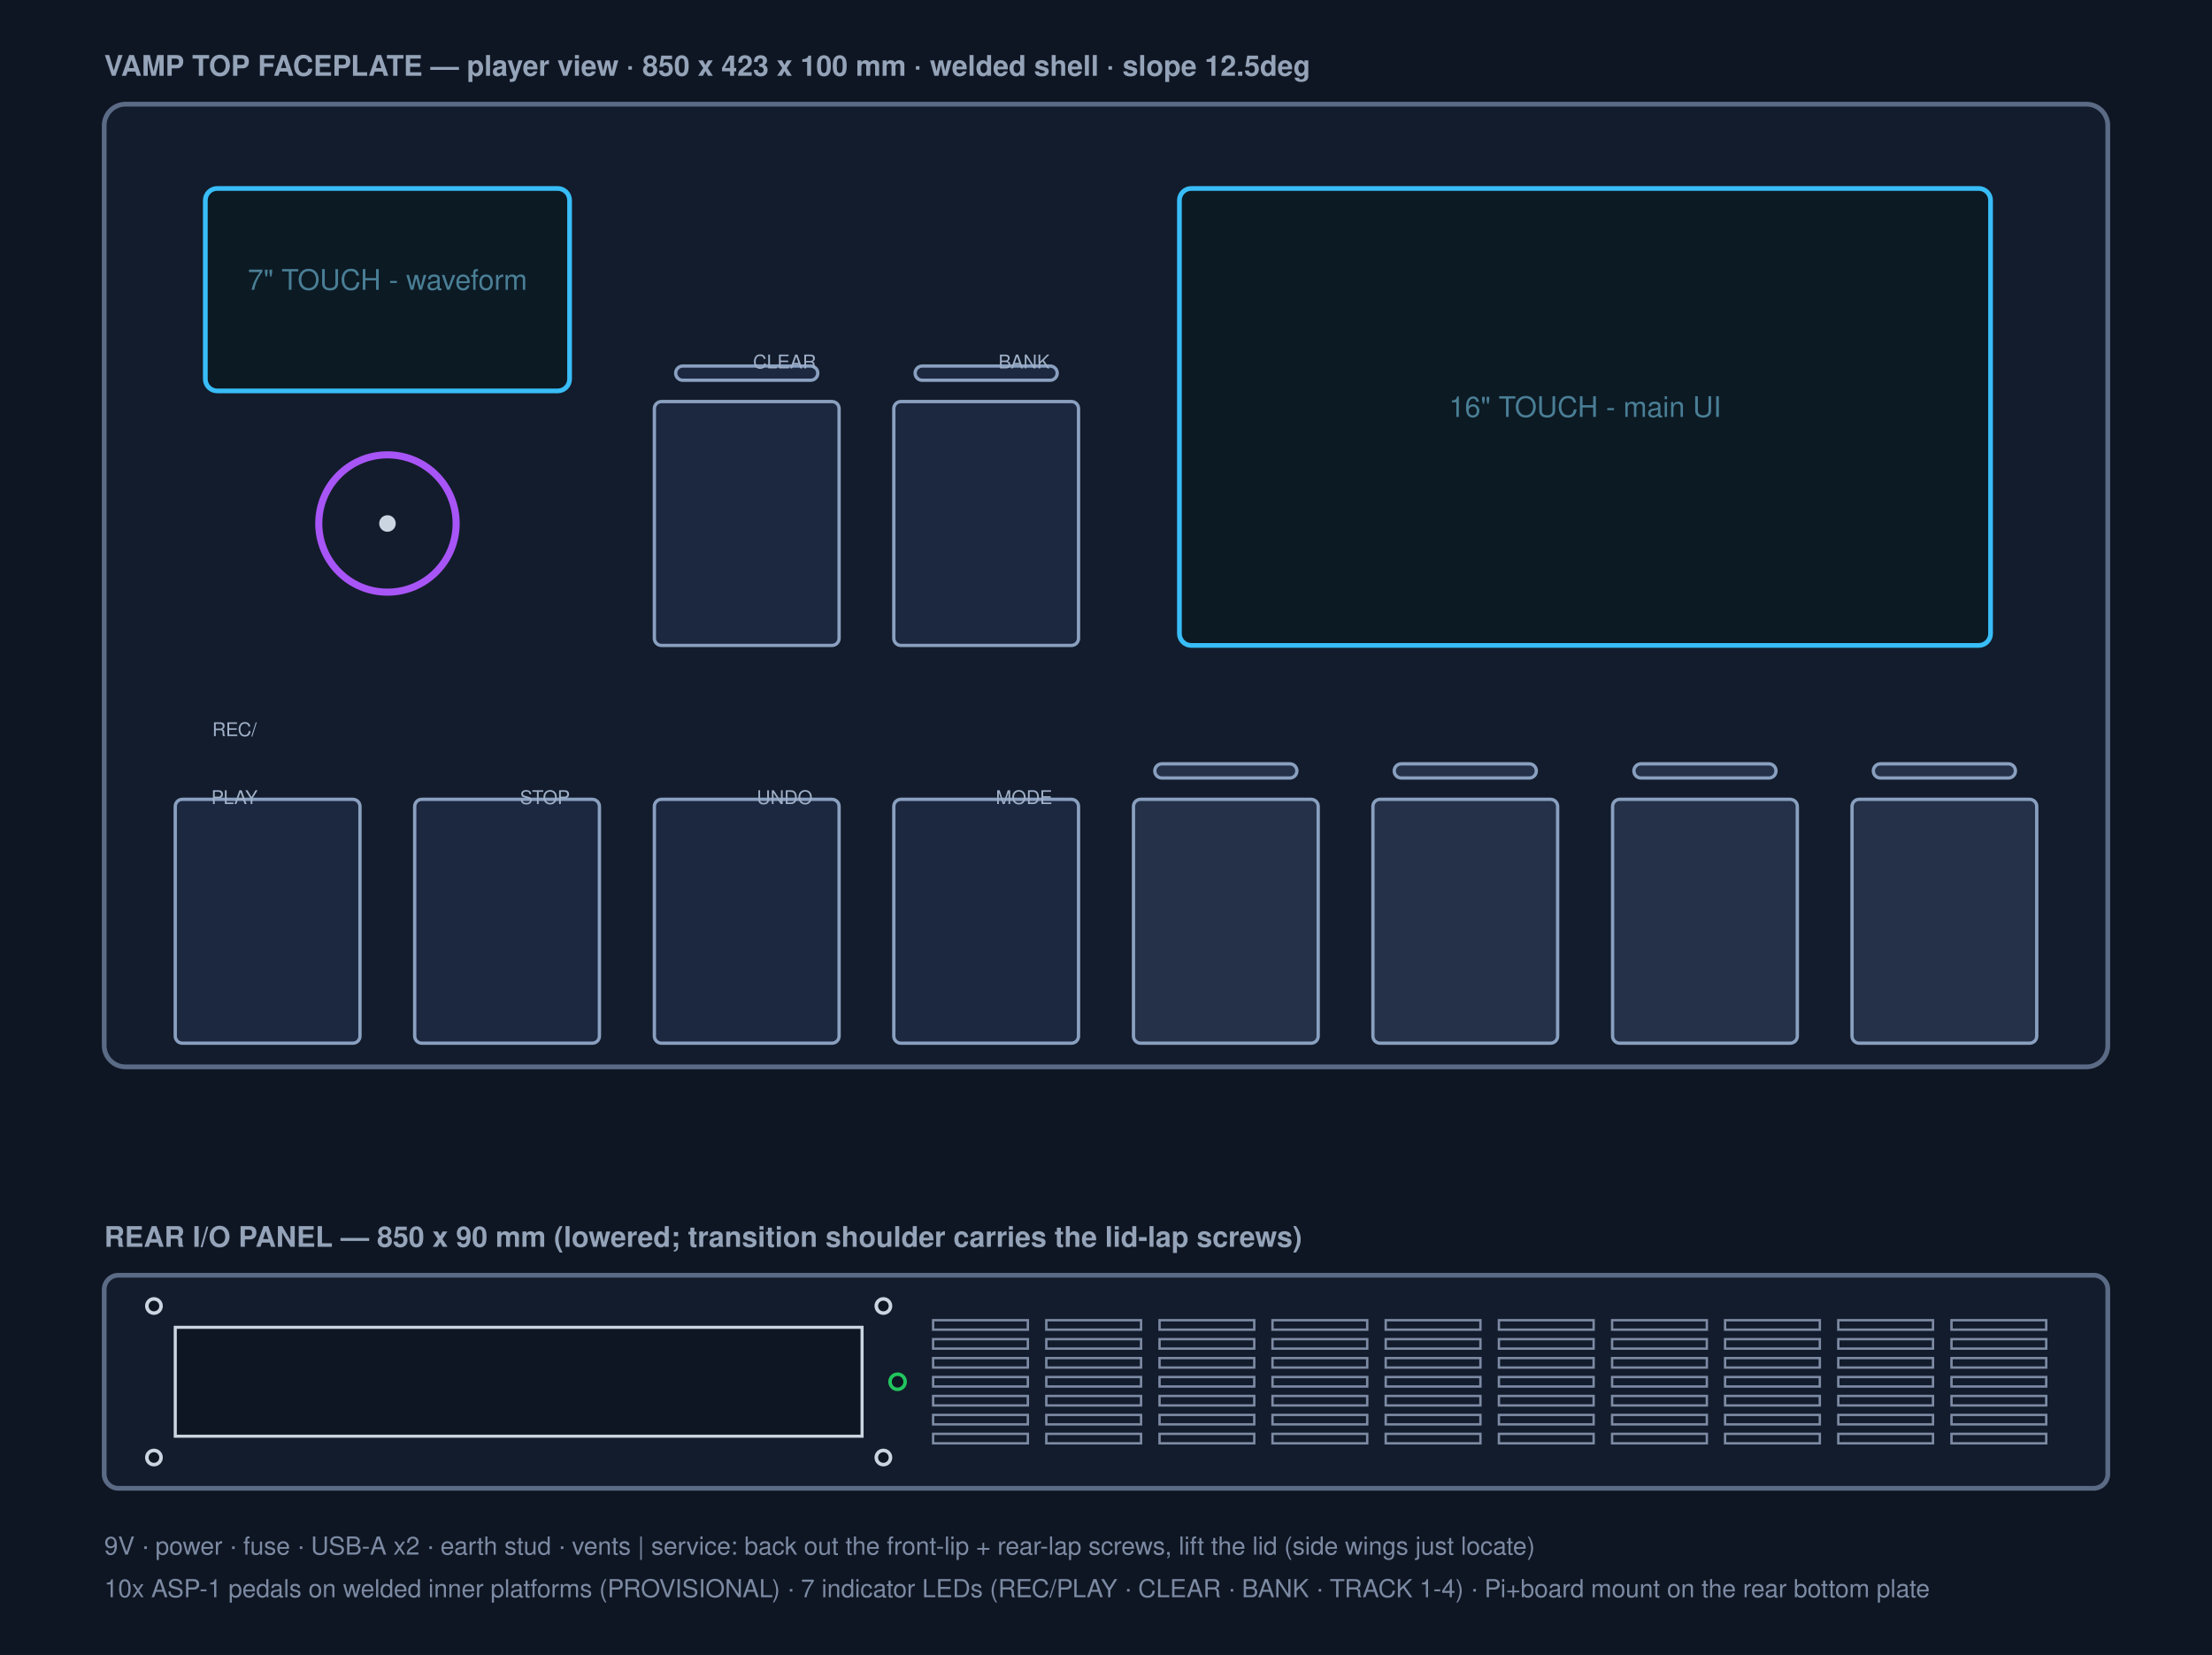
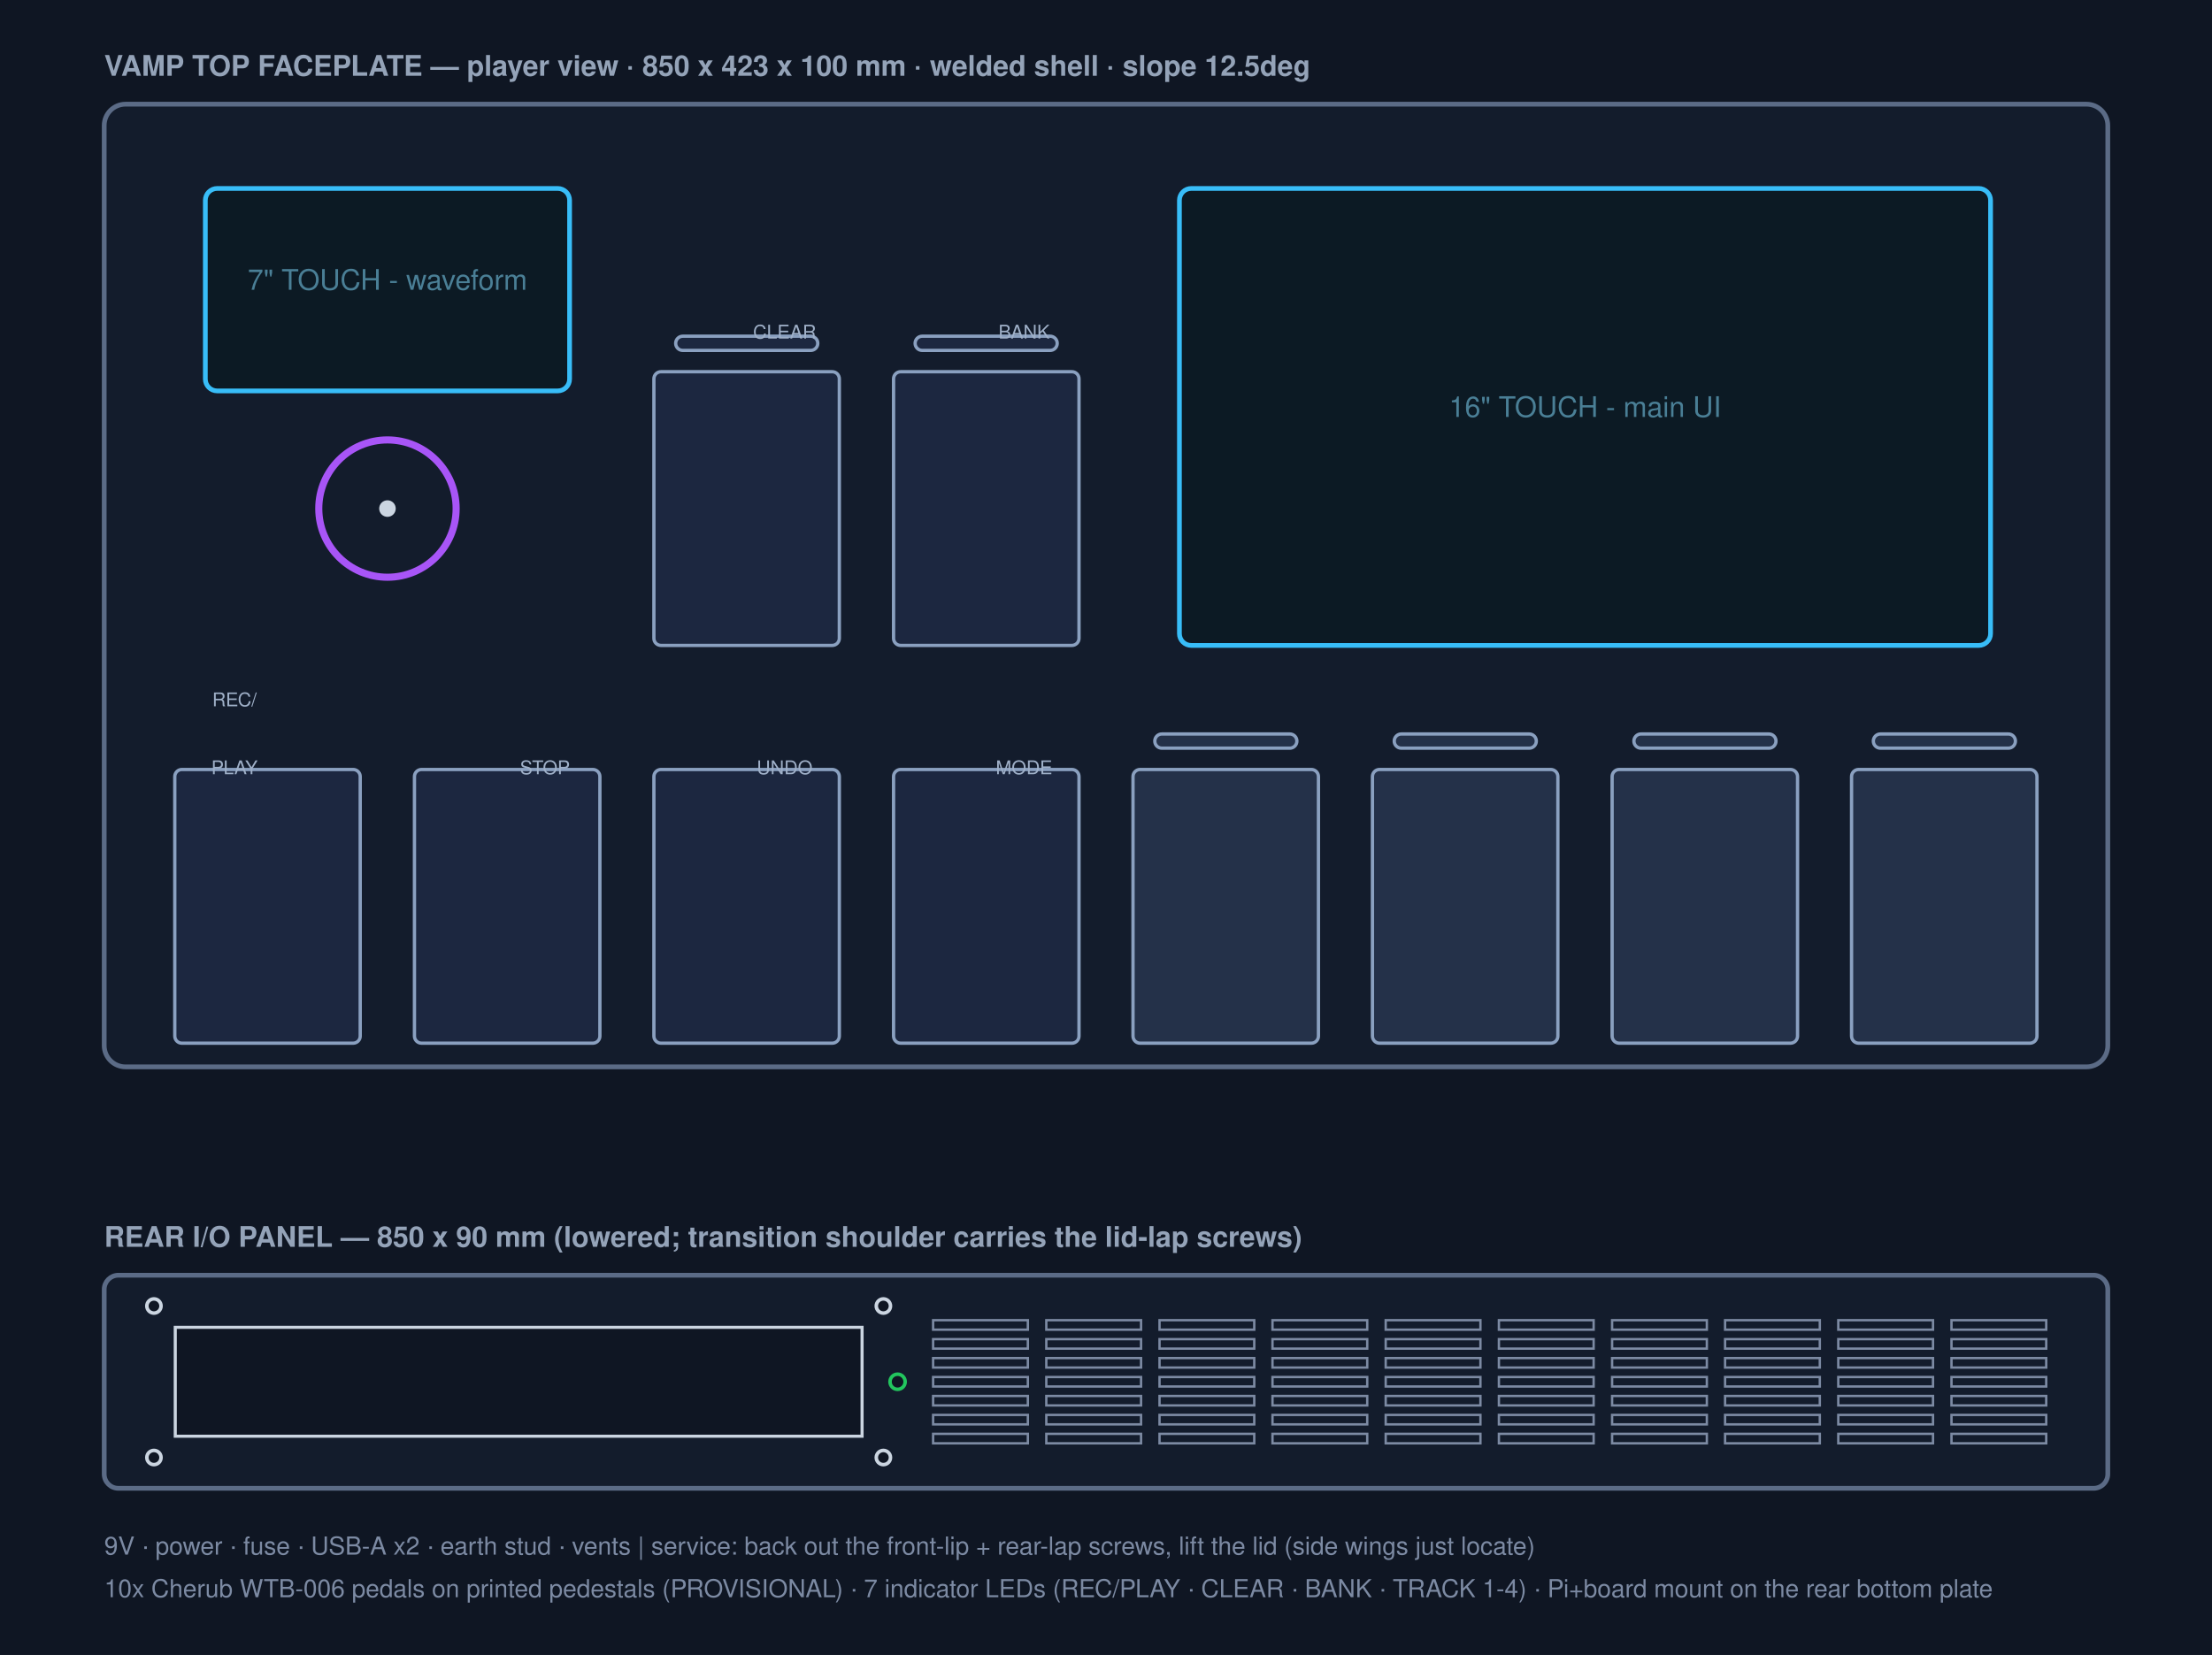
<svg xmlns="http://www.w3.org/2000/svg" viewBox="0 0 934 699" font-family="Helvetica,Arial,sans-serif">
  <rect width="934" height="699" fill="#0f1623" />
  <text x="44" y="32" fill="#94a3b8" font-size="12" font-weight="600">VAMP TOP FACEPLATE — player view · 850 x 423 x 100 mm · welded shell · slope 12.5deg</text>
  <rect x="44" y="44" width="846.0" height="406.6" rx="9" fill="#131c2c" stroke="#5b6b86" stroke-width="2" />
-   <rect x="74.0" y="337.6" width="78.0" height="103.0" rx="3" fill="#1c2740" stroke="#8aa0c0" stroke-width="1.4" />
-   <rect x="175.1" y="337.6" width="78.0" height="103.0" rx="3" fill="#1c2740" stroke="#8aa0c0" stroke-width="1.4" />
-   <rect x="276.3" y="337.6" width="78.0" height="103.0" rx="3" fill="#1c2740" stroke="#8aa0c0" stroke-width="1.4" />
-   <rect x="377.4" y="337.6" width="78.0" height="103.0" rx="3" fill="#1c2740" stroke="#8aa0c0" stroke-width="1.4" />
-   <rect x="478.6" y="337.6" width="78.0" height="103.0" rx="3" fill="#243149" stroke="#8aa0c0" stroke-width="1.4" />
-   <rect x="579.7" y="337.6" width="78.0" height="103.0" rx="3" fill="#243149" stroke="#8aa0c0" stroke-width="1.4" />
-   <rect x="680.9" y="337.6" width="78.0" height="103.0" rx="3" fill="#243149" stroke="#8aa0c0" stroke-width="1.4" />
-   <rect x="782.0" y="337.6" width="78.0" height="103.0" rx="3" fill="#243149" stroke="#8aa0c0" stroke-width="1.4" />
-   <rect x="276.3" y="169.6" width="78.0" height="103.0" rx="3" fill="#1c2740" stroke="#8aa0c0" stroke-width="1.4" />
-   <rect x="377.4" y="169.6" width="78.0" height="103.0" rx="3" fill="#1c2740" stroke="#8aa0c0" stroke-width="1.4" />
-   <rect x="487.6" y="322.6" width="60.0" height="6.0" rx="3" fill="#243149" stroke="#8aa0c0" stroke-width="1.4" />
-   <rect x="588.7" y="322.6" width="60.0" height="6.0" rx="3" fill="#243149" stroke="#8aa0c0" stroke-width="1.4" />
-   <rect x="689.9" y="322.6" width="60.0" height="6.0" rx="3" fill="#243149" stroke="#8aa0c0" stroke-width="1.4" />
-   <rect x="791.0" y="322.6" width="60.0" height="6.0" rx="3" fill="#243149" stroke="#8aa0c0" stroke-width="1.4" />
-   <rect x="285.3" y="154.6" width="60.0" height="6.0" rx="3" fill="#1c2740" stroke="#8aa0c0" stroke-width="1.4" />
-   <rect x="386.4" y="154.6" width="60.0" height="6.0" rx="3" fill="#1c2740" stroke="#8aa0c0" stroke-width="1.4" />
+   <rect x="73.8" y="325.0" width="78.3" height="115.6" rx="3" fill="#1c2740" stroke="#8aa0c0" stroke-width="1.4" />
+   <rect x="175.0" y="325.0" width="78.3" height="115.6" rx="3" fill="#1c2740" stroke="#8aa0c0" stroke-width="1.4" />
+   <rect x="276.1" y="325.0" width="78.3" height="115.6" rx="3" fill="#1c2740" stroke="#8aa0c0" stroke-width="1.4" />
+   <rect x="377.3" y="325.0" width="78.3" height="115.6" rx="3" fill="#1c2740" stroke="#8aa0c0" stroke-width="1.4" />
+   <rect x="478.4" y="325.0" width="78.3" height="115.6" rx="3" fill="#243149" stroke="#8aa0c0" stroke-width="1.4" />
+   <rect x="579.5" y="325.0" width="78.3" height="115.6" rx="3" fill="#243149" stroke="#8aa0c0" stroke-width="1.4" />
+   <rect x="680.7" y="325.0" width="78.3" height="115.6" rx="3" fill="#243149" stroke="#8aa0c0" stroke-width="1.4" />
+   <rect x="781.8" y="325.0" width="78.3" height="115.6" rx="3" fill="#243149" stroke="#8aa0c0" stroke-width="1.4" />
+   <rect x="276.1" y="157.0" width="78.3" height="115.6" rx="3" fill="#1c2740" stroke="#8aa0c0" stroke-width="1.4" />
+   <rect x="377.3" y="157.0" width="78.3" height="115.6" rx="3" fill="#1c2740" stroke="#8aa0c0" stroke-width="1.4" />
+   <rect x="487.6" y="310.0" width="60.0" height="6.0" rx="3" fill="#243149" stroke="#8aa0c0" stroke-width="1.4" />
+   <rect x="588.7" y="310.0" width="60.0" height="6.0" rx="3" fill="#243149" stroke="#8aa0c0" stroke-width="1.4" />
+   <rect x="689.9" y="310.0" width="60.0" height="6.0" rx="3" fill="#243149" stroke="#8aa0c0" stroke-width="1.4" />
+   <rect x="791.0" y="310.0" width="60.0" height="6.0" rx="3" fill="#243149" stroke="#8aa0c0" stroke-width="1.4" />
+   <rect x="285.3" y="142.0" width="60.0" height="6.0" rx="3" fill="#1c2740" stroke="#8aa0c0" stroke-width="1.4" />
+   <rect x="386.4" y="142.0" width="60.0" height="6.0" rx="3" fill="#1c2740" stroke="#8aa0c0" stroke-width="1.4" />
  <rect x="86.7" y="79.6" width="153.8" height="85.5" rx="5" fill="#0c1a24" stroke="#38bdf8" stroke-width="2" />
  <text x="163.6" y="122.4" fill="#4a7f96" font-size="12" text-anchor="middle">7" TOUCH - waveform</text>
  <rect x="498.0" y="79.6" width="342.5" height="193.0" rx="5" fill="#0c1a24" stroke="#38bdf8" stroke-width="2" />
  <text x="669.3" y="176.1" fill="#4a7f96" font-size="12" text-anchor="middle">16" TOUCH - main UI</text>
-   <circle cx="163.6" cy="221.1" r="29.0" fill="none" stroke="#a855f7" stroke-width="3" />
-   <circle cx="163.6" cy="221.1" r="3.5" fill="#cbd5e1" />
-   <text x="99.0" y="310.9" fill="#9fb0c8" font-size="8" text-anchor="middle">REC/</text>
-   <text x="99.0" y="339.6" fill="#9fb0c8" font-size="8" text-anchor="middle">PLAY</text>
-   <text x="230.1" y="339.6" fill="#9fb0c8" font-size="8" text-anchor="middle">STOP</text>
-   <text x="331.3" y="339.6" fill="#9fb0c8" font-size="8" text-anchor="middle">UNDO</text>
-   <text x="432.4" y="339.6" fill="#9fb0c8" font-size="8" text-anchor="middle">MODE</text>
-   <text x="331.3" y="155.6" fill="#9fb0c8" font-size="8" text-anchor="middle">CLEAR</text>
-   <text x="432.4" y="155.6" fill="#9fb0c8" font-size="8" text-anchor="middle">BANK</text>
+   <circle cx="163.6" cy="214.8" r="29.0" fill="none" stroke="#a855f7" stroke-width="3" />
+   <circle cx="163.6" cy="214.8" r="3.5" fill="#cbd5e1" />
+   <text x="99.0" y="298.3" fill="#9fb0c8" font-size="8" text-anchor="middle">REC/</text>
+   <text x="99.0" y="327.0" fill="#9fb0c8" font-size="8" text-anchor="middle">PLAY</text>
+   <text x="230.1" y="327.0" fill="#9fb0c8" font-size="8" text-anchor="middle">STOP</text>
+   <text x="331.3" y="327.0" fill="#9fb0c8" font-size="8" text-anchor="middle">UNDO</text>
+   <text x="432.4" y="327.0" fill="#9fb0c8" font-size="8" text-anchor="middle">MODE</text>
+   <text x="331.3" y="143.0" fill="#9fb0c8" font-size="8" text-anchor="middle">CLEAR</text>
+   <text x="432.4" y="143.0" fill="#9fb0c8" font-size="8" text-anchor="middle">BANK</text>
  <text x="44" y="526.6" fill="#94a3b8" font-size="12" font-weight="600">REAR I/O PANEL — 850 x 90 mm (lowered; transition shoulder carries the lid-lap screws)</text>
  <rect x="44" y="538.6" width="846.0" height="90.0" rx="6" fill="#131c2c" stroke="#5b6b86" stroke-width="2" />
  <rect x="74.0" y="560.6" width="290.0" height="46.0" fill="#0f1623" stroke="#cbd5e1" stroke-width="1.3" />
  <circle cx="65.0" cy="615.6" r="3.0" fill="#0f1623" stroke="#cbd5e1" stroke-width="1.5" />
  <circle cx="65.0" cy="551.6" r="3.0" fill="#0f1623" stroke="#cbd5e1" stroke-width="1.5" />
  <circle cx="373.0" cy="615.6" r="3.0" fill="#0f1623" stroke="#cbd5e1" stroke-width="1.5" />
  <circle cx="373.0" cy="551.6" r="3.0" fill="#0f1623" stroke="#cbd5e1" stroke-width="1.5" />
  <circle cx="379.0" cy="583.6" r="3.2" fill="#0f1623" stroke="#22c55e" stroke-width="1.5" />
  <rect x="394.0" y="605.6" width="40.0" height="4.0" fill="none" stroke="#7c8aa3" stroke-width="1" />
  <rect x="441.8" y="605.6" width="40.0" height="4.0" fill="none" stroke="#7c8aa3" stroke-width="1" />
  <rect x="489.6" y="605.6" width="40.0" height="4.0" fill="none" stroke="#7c8aa3" stroke-width="1" />
  <rect x="537.3" y="605.6" width="40.0" height="4.0" fill="none" stroke="#7c8aa3" stroke-width="1" />
  <rect x="585.1" y="605.6" width="40.0" height="4.0" fill="none" stroke="#7c8aa3" stroke-width="1" />
  <rect x="632.9" y="605.6" width="40.0" height="4.0" fill="none" stroke="#7c8aa3" stroke-width="1" />
  <rect x="680.7" y="605.6" width="40.0" height="4.0" fill="none" stroke="#7c8aa3" stroke-width="1" />
  <rect x="728.4" y="605.6" width="40.0" height="4.0" fill="none" stroke="#7c8aa3" stroke-width="1" />
  <rect x="776.2" y="605.6" width="40.0" height="4.0" fill="none" stroke="#7c8aa3" stroke-width="1" />
  <rect x="824.0" y="605.6" width="40.0" height="4.0" fill="none" stroke="#7c8aa3" stroke-width="1" />
  <rect x="394.0" y="597.6" width="40.0" height="4.0" fill="none" stroke="#7c8aa3" stroke-width="1" />
  <rect x="441.8" y="597.6" width="40.0" height="4.0" fill="none" stroke="#7c8aa3" stroke-width="1" />
  <rect x="489.6" y="597.6" width="40.0" height="4.0" fill="none" stroke="#7c8aa3" stroke-width="1" />
  <rect x="537.3" y="597.6" width="40.0" height="4.0" fill="none" stroke="#7c8aa3" stroke-width="1" />
  <rect x="585.1" y="597.6" width="40.0" height="4.0" fill="none" stroke="#7c8aa3" stroke-width="1" />
  <rect x="632.9" y="597.6" width="40.0" height="4.0" fill="none" stroke="#7c8aa3" stroke-width="1" />
  <rect x="680.7" y="597.6" width="40.0" height="4.0" fill="none" stroke="#7c8aa3" stroke-width="1" />
  <rect x="728.4" y="597.6" width="40.0" height="4.0" fill="none" stroke="#7c8aa3" stroke-width="1" />
  <rect x="776.2" y="597.6" width="40.0" height="4.0" fill="none" stroke="#7c8aa3" stroke-width="1" />
  <rect x="824.0" y="597.6" width="40.0" height="4.0" fill="none" stroke="#7c8aa3" stroke-width="1" />
  <rect x="394.0" y="589.6" width="40.0" height="4.0" fill="none" stroke="#7c8aa3" stroke-width="1" />
  <rect x="441.8" y="589.6" width="40.0" height="4.0" fill="none" stroke="#7c8aa3" stroke-width="1" />
  <rect x="489.6" y="589.6" width="40.0" height="4.0" fill="none" stroke="#7c8aa3" stroke-width="1" />
  <rect x="537.3" y="589.6" width="40.0" height="4.0" fill="none" stroke="#7c8aa3" stroke-width="1" />
  <rect x="585.1" y="589.6" width="40.0" height="4.0" fill="none" stroke="#7c8aa3" stroke-width="1" />
  <rect x="632.9" y="589.6" width="40.0" height="4.0" fill="none" stroke="#7c8aa3" stroke-width="1" />
  <rect x="680.7" y="589.6" width="40.0" height="4.0" fill="none" stroke="#7c8aa3" stroke-width="1" />
  <rect x="728.4" y="589.6" width="40.0" height="4.0" fill="none" stroke="#7c8aa3" stroke-width="1" />
  <rect x="776.2" y="589.6" width="40.0" height="4.0" fill="none" stroke="#7c8aa3" stroke-width="1" />
  <rect x="824.0" y="589.6" width="40.0" height="4.0" fill="none" stroke="#7c8aa3" stroke-width="1" />
  <rect x="394.0" y="581.6" width="40.0" height="4.0" fill="none" stroke="#7c8aa3" stroke-width="1" />
  <rect x="441.8" y="581.6" width="40.0" height="4.0" fill="none" stroke="#7c8aa3" stroke-width="1" />
  <rect x="489.6" y="581.6" width="40.0" height="4.0" fill="none" stroke="#7c8aa3" stroke-width="1" />
  <rect x="537.3" y="581.6" width="40.0" height="4.0" fill="none" stroke="#7c8aa3" stroke-width="1" />
  <rect x="585.1" y="581.6" width="40.0" height="4.0" fill="none" stroke="#7c8aa3" stroke-width="1" />
  <rect x="632.9" y="581.6" width="40.0" height="4.0" fill="none" stroke="#7c8aa3" stroke-width="1" />
  <rect x="680.7" y="581.6" width="40.0" height="4.0" fill="none" stroke="#7c8aa3" stroke-width="1" />
  <rect x="728.4" y="581.6" width="40.0" height="4.0" fill="none" stroke="#7c8aa3" stroke-width="1" />
  <rect x="776.2" y="581.6" width="40.0" height="4.0" fill="none" stroke="#7c8aa3" stroke-width="1" />
  <rect x="824.0" y="581.6" width="40.0" height="4.0" fill="none" stroke="#7c8aa3" stroke-width="1" />
  <rect x="394.0" y="573.6" width="40.0" height="4.0" fill="none" stroke="#7c8aa3" stroke-width="1" />
  <rect x="441.8" y="573.6" width="40.0" height="4.0" fill="none" stroke="#7c8aa3" stroke-width="1" />
  <rect x="489.6" y="573.6" width="40.0" height="4.0" fill="none" stroke="#7c8aa3" stroke-width="1" />
  <rect x="537.3" y="573.6" width="40.0" height="4.0" fill="none" stroke="#7c8aa3" stroke-width="1" />
  <rect x="585.1" y="573.6" width="40.0" height="4.0" fill="none" stroke="#7c8aa3" stroke-width="1" />
  <rect x="632.9" y="573.6" width="40.0" height="4.0" fill="none" stroke="#7c8aa3" stroke-width="1" />
  <rect x="680.7" y="573.6" width="40.0" height="4.0" fill="none" stroke="#7c8aa3" stroke-width="1" />
  <rect x="728.4" y="573.6" width="40.0" height="4.0" fill="none" stroke="#7c8aa3" stroke-width="1" />
  <rect x="776.2" y="573.6" width="40.0" height="4.0" fill="none" stroke="#7c8aa3" stroke-width="1" />
  <rect x="824.0" y="573.6" width="40.0" height="4.0" fill="none" stroke="#7c8aa3" stroke-width="1" />
  <rect x="394.0" y="565.6" width="40.0" height="4.0" fill="none" stroke="#7c8aa3" stroke-width="1" />
  <rect x="441.8" y="565.6" width="40.0" height="4.0" fill="none" stroke="#7c8aa3" stroke-width="1" />
  <rect x="489.6" y="565.6" width="40.0" height="4.0" fill="none" stroke="#7c8aa3" stroke-width="1" />
  <rect x="537.3" y="565.6" width="40.0" height="4.0" fill="none" stroke="#7c8aa3" stroke-width="1" />
  <rect x="585.1" y="565.6" width="40.0" height="4.0" fill="none" stroke="#7c8aa3" stroke-width="1" />
  <rect x="632.9" y="565.6" width="40.0" height="4.0" fill="none" stroke="#7c8aa3" stroke-width="1" />
  <rect x="680.7" y="565.6" width="40.0" height="4.0" fill="none" stroke="#7c8aa3" stroke-width="1" />
  <rect x="728.4" y="565.6" width="40.0" height="4.0" fill="none" stroke="#7c8aa3" stroke-width="1" />
  <rect x="776.2" y="565.6" width="40.0" height="4.0" fill="none" stroke="#7c8aa3" stroke-width="1" />
  <rect x="824.0" y="565.6" width="40.0" height="4.0" fill="none" stroke="#7c8aa3" stroke-width="1" />
  <rect x="394.0" y="557.6" width="40.0" height="4.0" fill="none" stroke="#7c8aa3" stroke-width="1" />
  <rect x="441.8" y="557.6" width="40.0" height="4.0" fill="none" stroke="#7c8aa3" stroke-width="1" />
  <rect x="489.6" y="557.6" width="40.0" height="4.0" fill="none" stroke="#7c8aa3" stroke-width="1" />
  <rect x="537.3" y="557.6" width="40.0" height="4.0" fill="none" stroke="#7c8aa3" stroke-width="1" />
  <rect x="585.1" y="557.6" width="40.0" height="4.0" fill="none" stroke="#7c8aa3" stroke-width="1" />
  <rect x="632.9" y="557.6" width="40.0" height="4.0" fill="none" stroke="#7c8aa3" stroke-width="1" />
  <rect x="680.7" y="557.6" width="40.0" height="4.0" fill="none" stroke="#7c8aa3" stroke-width="1" />
  <rect x="728.4" y="557.6" width="40.0" height="4.0" fill="none" stroke="#7c8aa3" stroke-width="1" />
  <rect x="776.2" y="557.6" width="40.0" height="4.0" fill="none" stroke="#7c8aa3" stroke-width="1" />
  <rect x="824.0" y="557.6" width="40.0" height="4.0" fill="none" stroke="#7c8aa3" stroke-width="1" />
  <text x="44" y="656.6" fill="#7c8aa3" font-size="10.5">9V · power · fuse · USB-A x2 · earth stud · vents   |   service: back out the front-lip + rear-lap screws, lift the lid (side wings just locate)</text>
-   <text x="44" y="674.6" fill="#7c8aa3" font-size="10.5">10x ASP-1 pedals on welded inner platforms (PROVISIONAL) · 7 indicator LEDs (REC/PLAY · CLEAR · BANK · TRACK 1-4) · Pi+board mount on the rear bottom plate</text>
+   <text x="44" y="674.6" fill="#7c8aa3" font-size="10.5">10x Cherub WTB-006 pedals on printed pedestals (PROVISIONAL) · 7 indicator LEDs (REC/PLAY · CLEAR · BANK · TRACK 1-4) · Pi+board mount on the rear bottom plate</text>
</svg>
